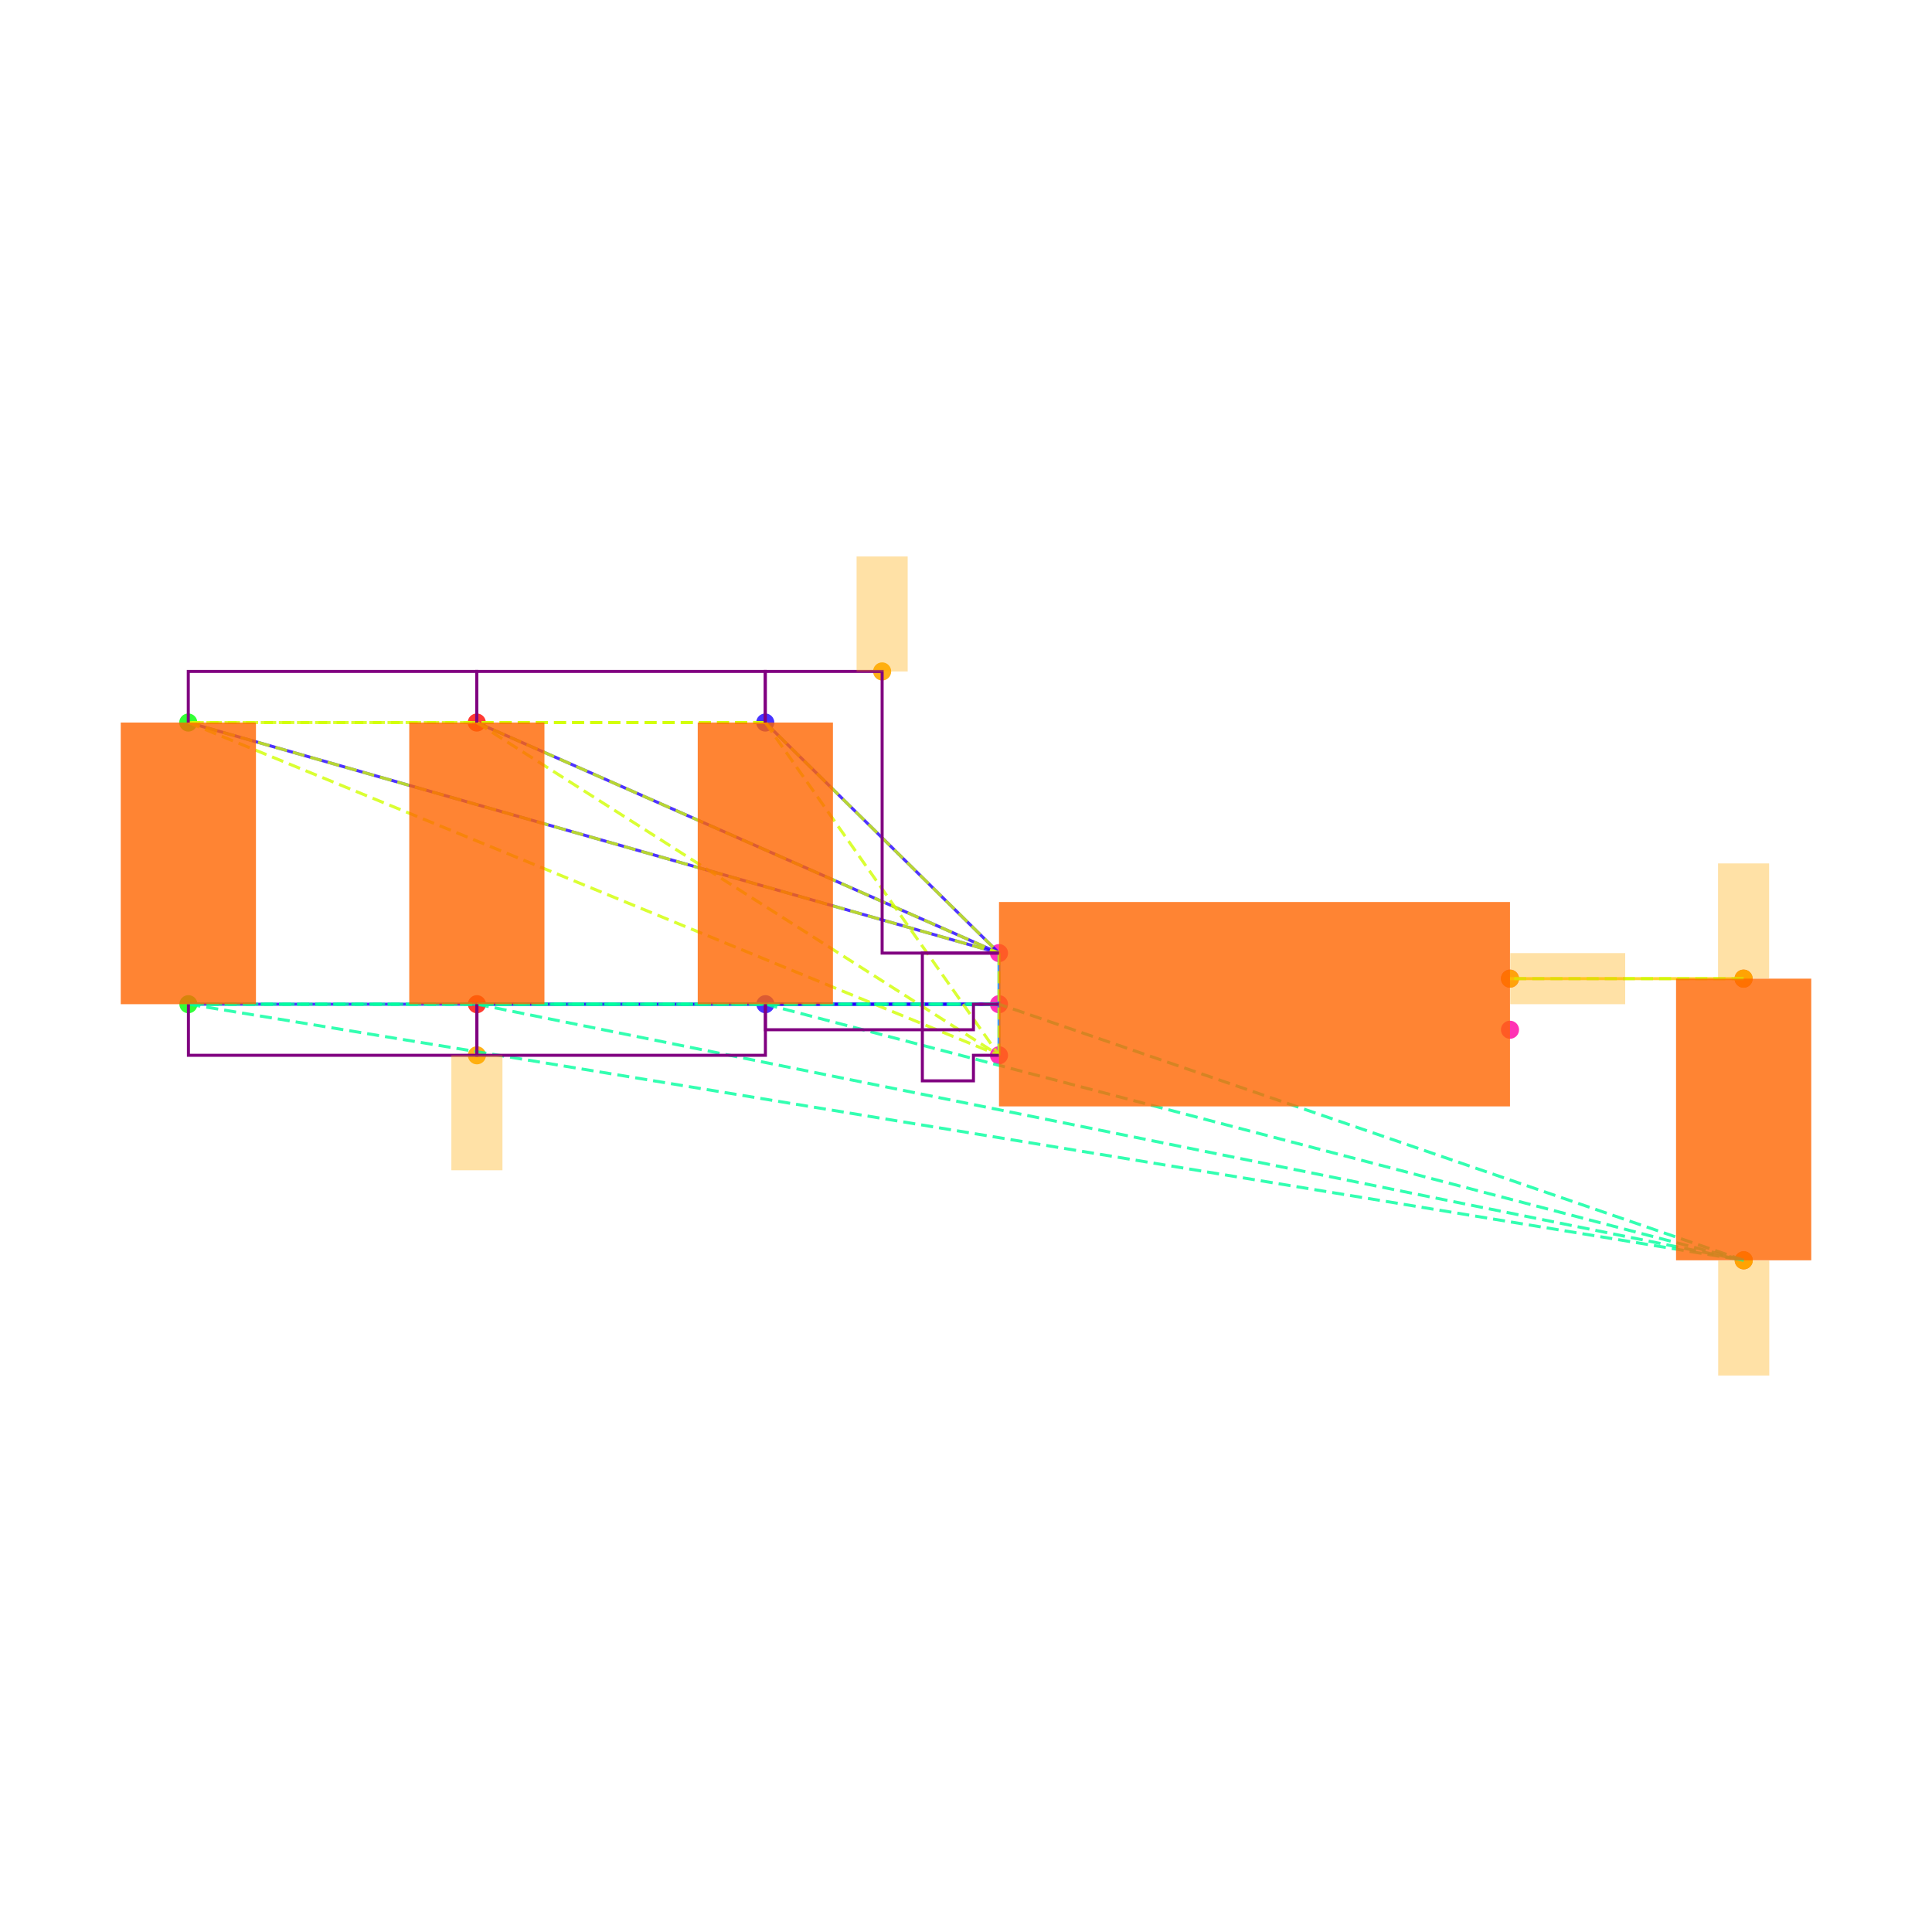
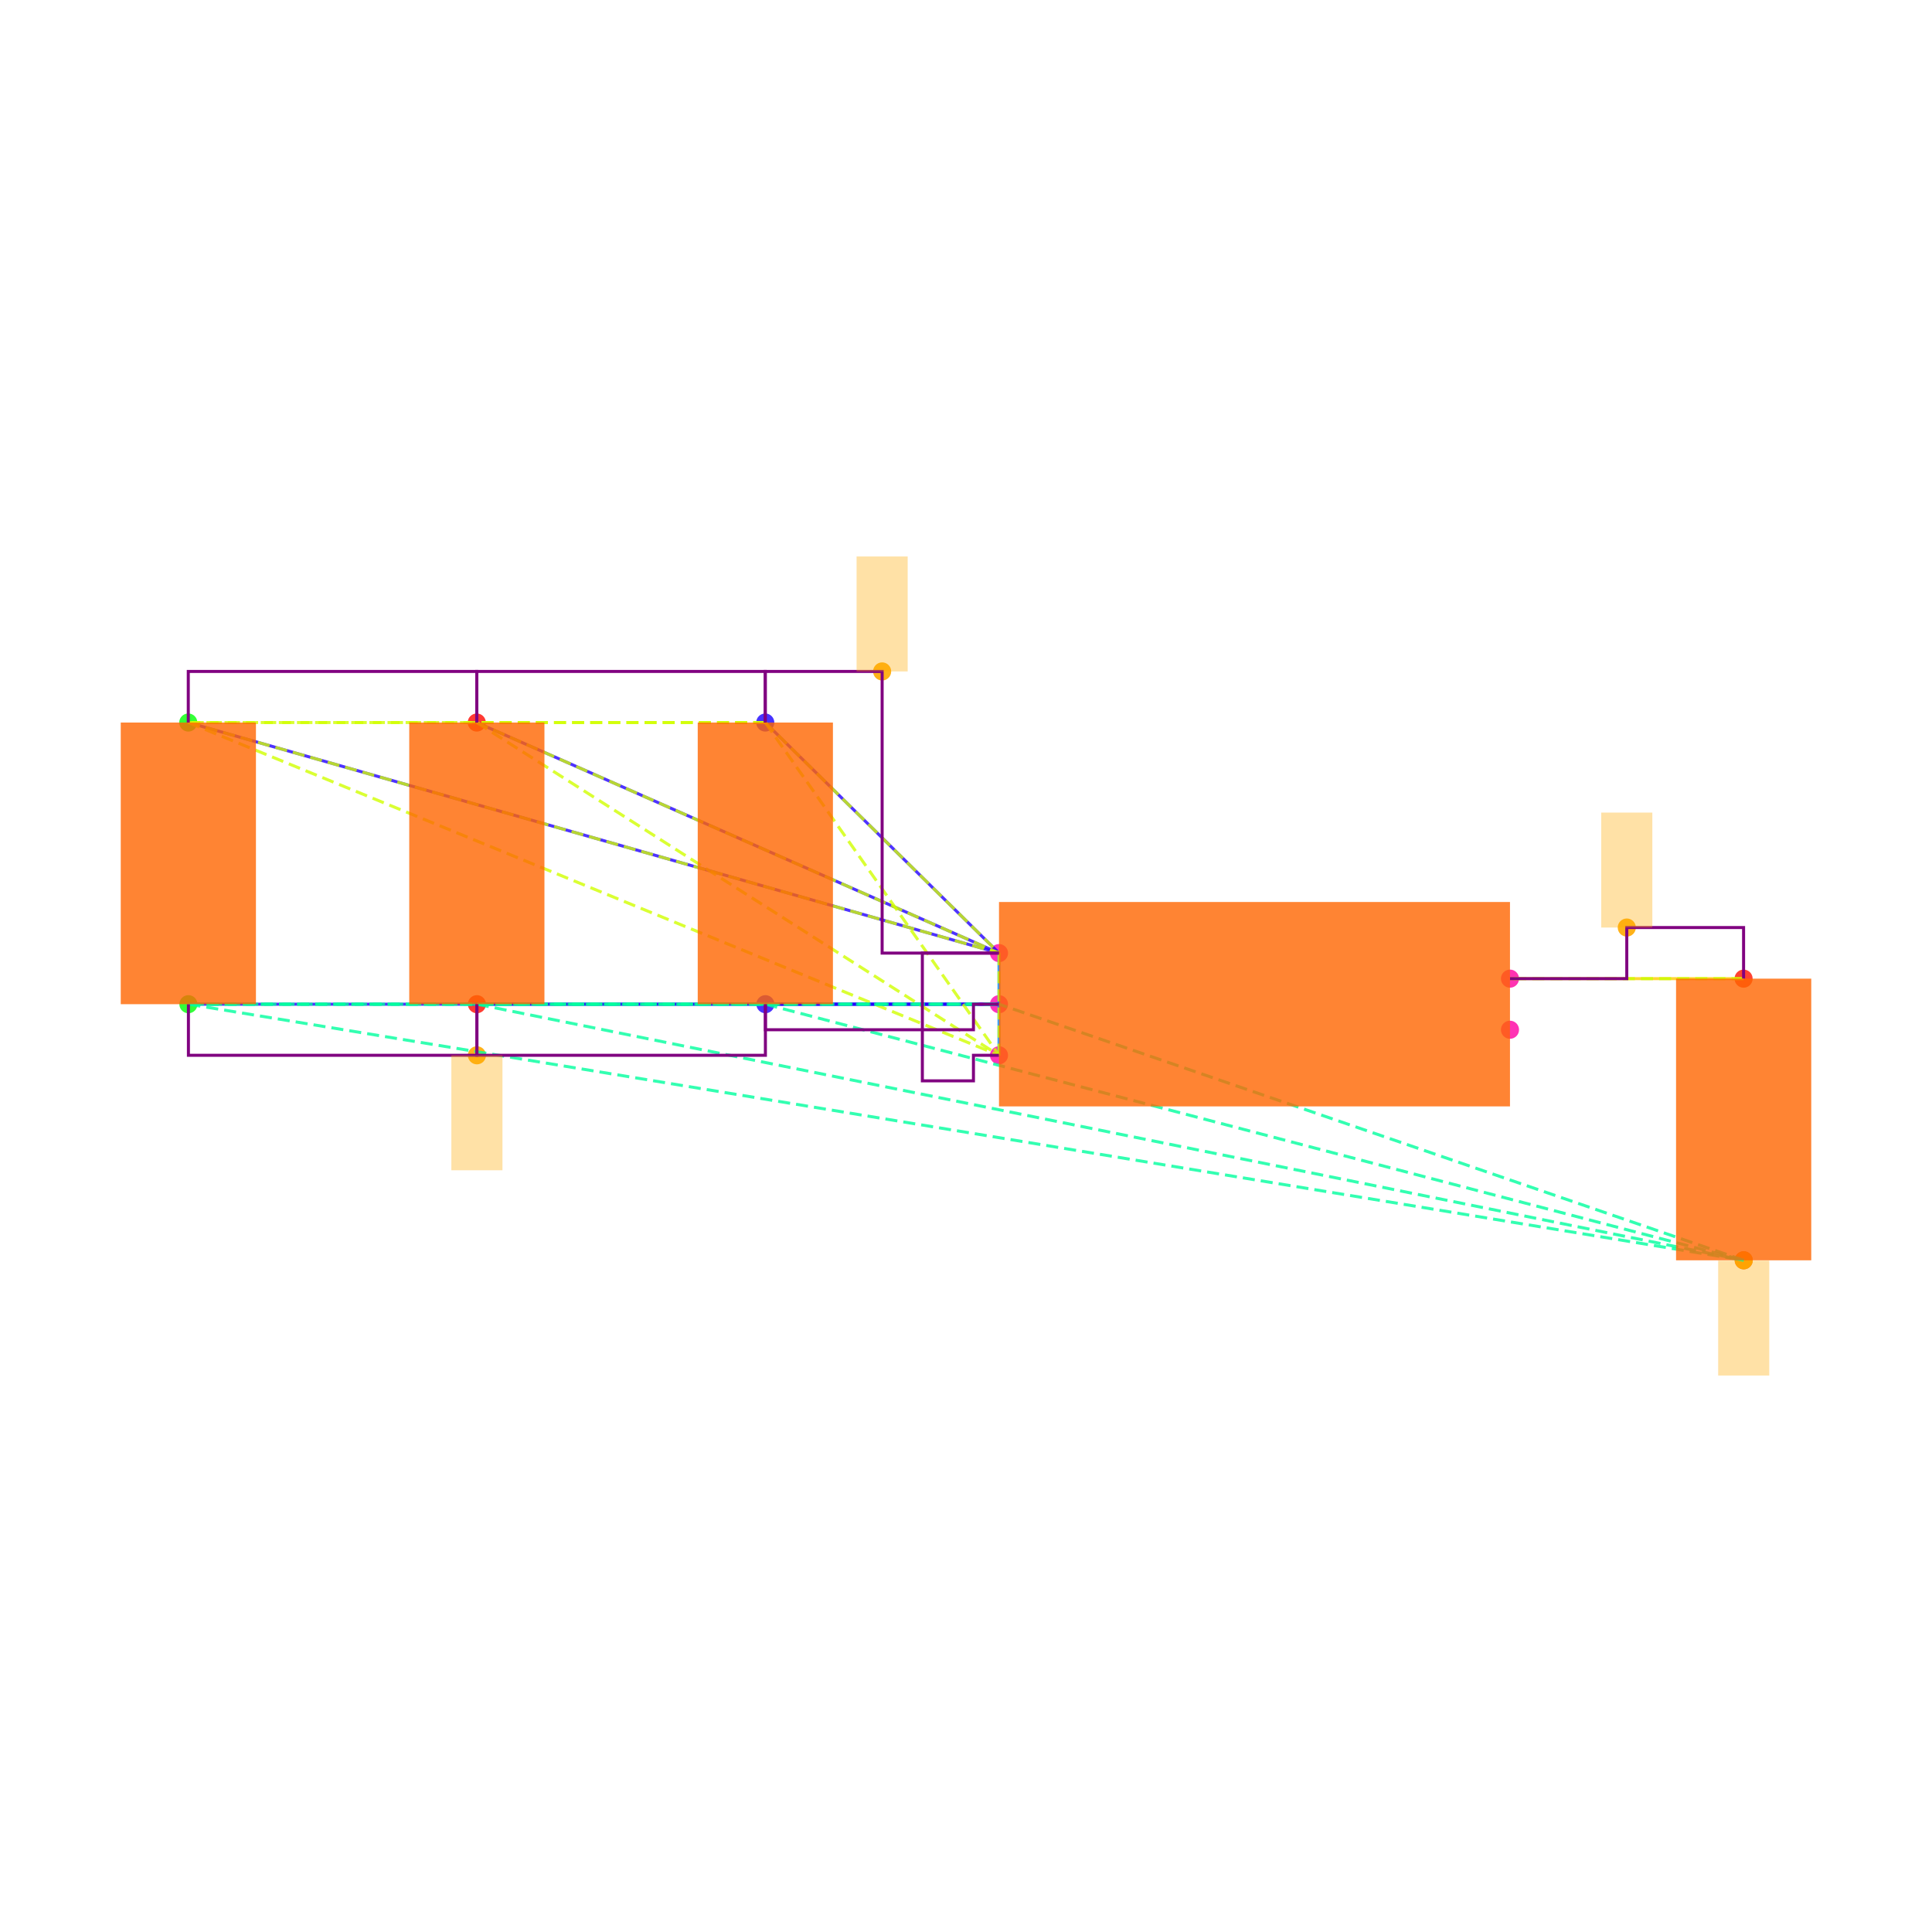
<svg xmlns="http://www.w3.org/2000/svg" width="640" height="640" viewBox="0 0 640 640">
  <rect width="100%" height="100%" fill="white" />
  <g>
    <circle data-type="point" data-label="C6.1 y+" data-x="-1.9148566499999995" data-y="1.1024186000000005" cx="253.503" cy="239.35" r="3" fill="hsl(246, 100%, 50%, 0.8)" />
  </g>
  <g>
    <circle data-type="point" data-label="C6.2 y-" data-x="-1.9143099500000003" data-y="0" cx="253.55" cy="332.653" r="3" fill="hsl(247, 100%, 50%, 0.8)" />
  </g>
  <g>
    <circle data-type="point" data-label="C1.1 y+" data-x="-4.173189849999999" data-y="1.1024186000000002" cx="62.37" cy="239.35" r="3" fill="hsl(121, 100%, 50%, 0.8)" />
  </g>
  <g>
    <circle data-type="point" data-label="C1.2 y-" data-x="-4.17264315" data-y="-2.220446049250313e-16" cx="62.416" cy="332.653" r="3" fill="hsl(122, 100%, 50%, 0.8)" />
  </g>
  <g>
    <circle data-type="point" data-label="C2.1 y+" data-x="-3.0440232499999995" data-y="1.1024186000000002" cx="157.937" cy="239.35" r="3" fill="hsl(2, 100%, 50%, 0.8)" />
  </g>
  <g>
    <circle data-type="point" data-label="C2.2 y-" data-x="-3.0434765500000003" data-y="-2.220446049250313e-16" cx="157.983" cy="332.653" r="3" fill="hsl(3, 100%, 50%, 0.8)" />
  </g>
  <g>
    <circle data-type="point" data-label="C5.1 y+" data-x="1.9143099500000003" data-y="0.09999999999999964" cx="577.584" cy="324.189" r="3" fill="hsl(5, 100%, 50%, 0.8)" />
  </g>
  <g>
    <circle data-type="point" data-label="C5.2 y-" data-x="1.9148566499999995" data-y="-1.0024186000000008" cx="577.63" cy="417.492" r="3" fill="hsl(6, 100%, 50%, 0.8)" />
  </g>
  <g>
    <circle data-type="point" data-label="U1.1 x-" data-x="-1" data-y="0.2" cx="330.932" cy="315.726" r="3" fill="hsl(319, 100%, 50%, 0.8)" />
  </g>
  <g>
    <circle data-type="point" data-label="U1.2 x-" data-x="-1" data-y="0" cx="330.932" cy="332.653" r="3" fill="hsl(320, 100%, 50%, 0.8)" />
  </g>
  <g>
    <circle data-type="point" data-label="U1.3 x-" data-x="-1" data-y="-0.2" cx="330.932" cy="349.58" r="3" fill="hsl(321, 100%, 50%, 0.8)" />
  </g>
  <g>
    <circle data-type="point" data-label="U1.4 x+" data-x="1" data-y="-0.1" cx="500.202" cy="341.116" r="3" fill="hsl(322, 100%, 50%, 0.8)" />
  </g>
  <g>
    <circle data-type="point" data-label="U1.5 x+" data-x="1" data-y="0.1" cx="500.202" cy="324.189" r="3" fill="hsl(323, 100%, 50%, 0.8)" />
  </g>
  <g>
    <circle data-type="point" data-label="" data-x="-1.4574283249999997" data-y="1.3024186000000004" cx="292.218" cy="222.423" r="3" fill="hsl(40, 100%, 50%, 0.9)" />
  </g>
  <g>
    <circle data-type="point" data-label="" data-x="-3.0434765500000003" data-y="-0.2000000000000004" cx="157.983" cy="349.58" r="3" fill="hsl(40, 100%, 50%, 0.9)" />
  </g>
  <g>
    <circle data-type="point" data-label="" data-x="1.9148566499999995" data-y="-1.0024186000000008" cx="577.63" cy="417.492" r="3" fill="hsl(40, 100%, 50%, 0.9)" />
  </g>
  <g>
-     <circle data-type="point" data-label="" data-x="1" data-y="0.1" cx="500.202" cy="324.189" r="3" fill="hsl(40, 100%, 50%, 0.9)" />
-   </g>
-   <g>
-     <circle data-type="point" data-label="" data-x="1.9143099500000003" data-y="0.09999999999999964" cx="577.584" cy="324.189" r="3" fill="hsl(40, 100%, 50%, 0.9)" />
+     <circle data-type="point" data-label="" data-x="1.4571549750000001" data-y="0.29999999999999966" cx="538.893" cy="307.262" r="3" fill="hsl(40, 100%, 50%, 0.9)" />
  </g>
  <g>
    <polyline data-points="-1,0.2 -1.9148566499999995,1.1024186000000005" data-type="line" data-label="" points="330.932,315.726 253.503,239.35" fill="none" stroke="hsl(248, 100%, 50%, 0.8)" stroke-width="1" />
  </g>
  <g>
    <polyline data-points="-1,0.2 -4.173189849999999,1.1024186000000002" data-type="line" data-label="" points="330.932,315.726 62.37,239.35" fill="none" stroke="hsl(248, 100%, 50%, 0.8)" stroke-width="1" />
  </g>
  <g>
    <polyline data-points="-1,0.2 -3.0440232499999995,1.1024186000000002" data-type="line" data-label="" points="330.932,315.726 157.937,239.35" fill="none" stroke="hsl(248, 100%, 50%, 0.8)" stroke-width="1" />
  </g>
  <g>
    <polyline data-points="-1,0 -1.9143099500000003,0" data-type="line" data-label="" points="330.932,332.653 253.55,332.653" fill="none" stroke="hsl(248, 100%, 50%, 0.8)" stroke-width="1" />
  </g>
  <g>
    <polyline data-points="-1,0 -4.17264315,-2.220446049250313e-16" data-type="line" data-label="" points="330.932,332.653 62.416,332.653" fill="none" stroke="hsl(248, 100%, 50%, 0.8)" stroke-width="1" />
  </g>
  <g>
    <polyline data-points="-1,0 -3.0434765500000003,-2.220446049250313e-16" data-type="line" data-label="" points="330.932,332.653 157.983,332.653" fill="none" stroke="hsl(248, 100%, 50%, 0.8)" stroke-width="1" />
  </g>
  <g>
    <polyline data-points="-1,-0.2 -1,0.2" data-type="line" data-label="" points="330.932,349.58 330.932,315.726" fill="none" stroke="hsl(208, 100%, 50%, 0.8)" stroke-width="1" />
  </g>
  <g>
    <polyline data-points="1,0.1 1.9143099500000003,0.09999999999999964" data-type="line" data-label="" points="500.202,324.189 577.584,324.189" fill="none" stroke="hsl(48, 100%, 50%, 0.8)" stroke-width="1" />
  </g>
  <g>
    <polyline data-points="-1.9148566499999995,1.1024186000000005 -4.173189849999999,1.1024186000000002" data-type="line" data-label="" points="253.503,239.35 62.37,239.35" fill="none" stroke="hsl(71, 100%, 50%, 0.8)" stroke-width="1" stroke-dasharray="4 2" />
  </g>
  <g>
    <polyline data-points="-1.9148566499999995,1.1024186000000005 -3.0440232499999995,1.1024186000000002" data-type="line" data-label="" points="253.503,239.35 157.937,239.35" fill="none" stroke="hsl(71, 100%, 50%, 0.8)" stroke-width="1" stroke-dasharray="4 2" />
  </g>
  <g>
    <polyline data-points="-1.9148566499999995,1.1024186000000005 -1,0.2" data-type="line" data-label="" points="253.503,239.35 330.932,315.726" fill="none" stroke="hsl(71, 100%, 50%, 0.8)" stroke-width="1" stroke-dasharray="4 2" />
  </g>
  <g>
    <polyline data-points="-1.9148566499999995,1.1024186000000005 -1,-0.2" data-type="line" data-label="" points="253.503,239.35 330.932,349.58" fill="none" stroke="hsl(71, 100%, 50%, 0.8)" stroke-width="1" stroke-dasharray="4 2" />
  </g>
  <g>
    <polyline data-points="-4.173189849999999,1.1024186000000002 -3.0440232499999995,1.1024186000000002" data-type="line" data-label="" points="62.37,239.35 157.937,239.35" fill="none" stroke="hsl(71, 100%, 50%, 0.8)" stroke-width="1" stroke-dasharray="4 2" />
  </g>
  <g>
    <polyline data-points="-4.173189849999999,1.1024186000000002 -1,0.2" data-type="line" data-label="" points="62.37,239.35 330.932,315.726" fill="none" stroke="hsl(71, 100%, 50%, 0.8)" stroke-width="1" stroke-dasharray="4 2" />
  </g>
  <g>
    <polyline data-points="-4.173189849999999,1.1024186000000002 -1,-0.2" data-type="line" data-label="" points="62.37,239.35 330.932,349.58" fill="none" stroke="hsl(71, 100%, 50%, 0.8)" stroke-width="1" stroke-dasharray="4 2" />
  </g>
  <g>
    <polyline data-points="-3.0440232499999995,1.1024186000000002 -1,0.2" data-type="line" data-label="" points="157.937,239.35 330.932,315.726" fill="none" stroke="hsl(71, 100%, 50%, 0.8)" stroke-width="1" stroke-dasharray="4 2" />
  </g>
  <g>
    <polyline data-points="-3.0440232499999995,1.1024186000000002 -1,-0.2" data-type="line" data-label="" points="157.937,239.35 330.932,349.58" fill="none" stroke="hsl(71, 100%, 50%, 0.8)" stroke-width="1" stroke-dasharray="4 2" />
  </g>
  <g>
    <polyline data-points="-1,0.2 -1,-0.2" data-type="line" data-label="" points="330.932,315.726 330.932,349.58" fill="none" stroke="hsl(71, 100%, 50%, 0.8)" stroke-width="1" stroke-dasharray="4 2" />
  </g>
  <g>
    <polyline data-points="-1.9143099500000003,0 -4.17264315,-2.220446049250313e-16" data-type="line" data-label="" points="253.55,332.653 62.416,332.653" fill="none" stroke="hsl(157, 100%, 50%, 0.8)" stroke-width="1" stroke-dasharray="4 2" />
  </g>
  <g>
    <polyline data-points="-1.9143099500000003,0 -3.0434765500000003,-2.220446049250313e-16" data-type="line" data-label="" points="253.55,332.653 157.983,332.653" fill="none" stroke="hsl(157, 100%, 50%, 0.8)" stroke-width="1" stroke-dasharray="4 2" />
  </g>
  <g>
    <polyline data-points="-1.9143099500000003,0 1.9148566499999995,-1.0024186000000008" data-type="line" data-label="" points="253.55,332.653 577.63,417.492" fill="none" stroke="hsl(157, 100%, 50%, 0.8)" stroke-width="1" stroke-dasharray="4 2" />
  </g>
  <g>
    <polyline data-points="-1.9143099500000003,0 -1,0" data-type="line" data-label="" points="253.55,332.653 330.932,332.653" fill="none" stroke="hsl(157, 100%, 50%, 0.8)" stroke-width="1" stroke-dasharray="4 2" />
  </g>
  <g>
    <polyline data-points="-4.17264315,-2.220446049250313e-16 -3.0434765500000003,-2.220446049250313e-16" data-type="line" data-label="" points="62.416,332.653 157.983,332.653" fill="none" stroke="hsl(157, 100%, 50%, 0.8)" stroke-width="1" stroke-dasharray="4 2" />
  </g>
  <g>
    <polyline data-points="-4.17264315,-2.220446049250313e-16 1.9148566499999995,-1.0024186000000008" data-type="line" data-label="" points="62.416,332.653 577.63,417.492" fill="none" stroke="hsl(157, 100%, 50%, 0.8)" stroke-width="1" stroke-dasharray="4 2" />
  </g>
  <g>
    <polyline data-points="-4.17264315,-2.220446049250313e-16 -1,0" data-type="line" data-label="" points="62.416,332.653 330.932,332.653" fill="none" stroke="hsl(157, 100%, 50%, 0.8)" stroke-width="1" stroke-dasharray="4 2" />
  </g>
  <g>
    <polyline data-points="-3.0434765500000003,-2.220446049250313e-16 1.9148566499999995,-1.0024186000000008" data-type="line" data-label="" points="157.983,332.653 577.63,417.492" fill="none" stroke="hsl(157, 100%, 50%, 0.8)" stroke-width="1" stroke-dasharray="4 2" />
  </g>
  <g>
    <polyline data-points="-3.0434765500000003,-2.220446049250313e-16 -1,0" data-type="line" data-label="" points="157.983,332.653 330.932,332.653" fill="none" stroke="hsl(157, 100%, 50%, 0.8)" stroke-width="1" stroke-dasharray="4 2" />
  </g>
  <g>
    <polyline data-points="1.9148566499999995,-1.0024186000000008 -1,0" data-type="line" data-label="" points="577.63,417.492 330.932,332.653" fill="none" stroke="hsl(157, 100%, 50%, 0.8)" stroke-width="1" stroke-dasharray="4 2" />
  </g>
  <g>
    <polyline data-points="1.9143099500000003,0.09999999999999964 1,0.1" data-type="line" data-label="" points="577.584,324.189 500.202,324.189" fill="none" stroke="hsl(73, 100%, 50%, 0.8)" stroke-width="1" stroke-dasharray="4 2" />
  </g>
  <g>
    <polyline data-points="-3.0440232499999995,1.1024186000000002 -3.0440232499999995,1.3024186000000004 -4.173189849999999,1.3024186000000004 -4.173189849999999,1.1024186000000002" data-type="line" data-label="" points="157.937,239.35 157.937,222.423 62.37,222.423 62.37,239.35" fill="none" stroke="purple" stroke-width="1" />
  </g>
  <g>
    <polyline data-points="-1.9148566499999995,1.1024186000000002 -1.9148566499999995,1.3024186000000004 -3.0440232499999995,1.3024186000000004 -3.0440232499999995,1.1024186000000002" data-type="line" data-label="" points="253.503,239.35 253.503,222.423 157.937,222.423 157.937,239.35" fill="none" stroke="purple" stroke-width="1" />
  </g>
  <g>
    <polyline data-points="-1,0.20000000000000018 -1.4574283249999997,0.20000000000000018 -1.4574283249999997,1.3024186000000004 -1.9148566499999995,1.3024186000000004 -1.9148566499999995,1.1024186000000005" data-type="line" data-label="" points="330.932,315.726 292.218,315.726 292.218,222.423 253.503,222.423 253.503,239.35" fill="none" stroke="purple" stroke-width="1" />
  </g>
  <g>
    <polyline data-points="-1,-0.2 -1.1,-0.2 -1.1,-0.30000000000000004 -1.3,-0.30000000000000004 -1.3,0.2 -1,0.2" data-type="line" data-label="" points="330.932,349.58 322.469,349.58 322.469,358.043 305.542,358.043 305.542,315.726 330.932,315.726" fill="none" stroke="purple" stroke-width="1" />
  </g>
  <g>
    <polyline data-points="-3.0434765500000003,-2.220446049250313e-16 -3.0434765500000003,-0.2000000000000004 -4.17264315,-0.2000000000000004 -4.17264315,-2.220446049250313e-16" data-type="line" data-label="" points="157.983,332.653 157.983,349.58 62.416,349.58 62.416,332.653" fill="none" stroke="purple" stroke-width="1" />
  </g>
  <g>
    <polyline data-points="-1.9143099500000003,-2.220446049250313e-16 -1.9143099500000003,-0.2000000000000004 -3.0434765500000003,-0.2000000000000004 -3.0434765500000003,-2.220446049250313e-16" data-type="line" data-label="" points="253.55,332.653 253.55,349.58 157.983,349.58 157.983,332.653" fill="none" stroke="purple" stroke-width="1" />
  </g>
  <g>
    <polyline data-points="-1,0 -1.0999999999999999,0 -1.0999999999999999,-0.09999999999999995 -1.9143099500000003,-0.09999999999999995 -1.9143099500000003,0" data-type="line" data-label="" points="330.932,332.653 322.469,332.653 322.469,341.116 253.55,341.116 253.55,332.653" fill="none" stroke="purple" stroke-width="1" />
  </g>
  <g>
+     <polyline data-points="1,0.1 1.4571549750000001,0.1 1.4571549750000001,0.29999999999999966 1.9143099500000003,0.29999999999999966 1.9143099500000003,0.09999999999999964" data-type="line" data-label="" points="500.202,324.189 538.893,324.189 538.893,307.262 577.584,307.262 577.584,324.189" fill="none" stroke="purple" stroke-width="1" />
+   </g>
+   <g>
    <rect data-type="rect" data-label="schematic_component_0" data-x="-1.9145832999999999" data-y="0.5512093000000002" x="231.133" y="239.35" width="44.786" height="93.303" fill="hsl(24, 100%, 50%, 0.8)" stroke="black" stroke-width="0.012" />
  </g>
  <g>
    <rect data-type="rect" data-label="schematic_component_1" data-x="-4.1729164999999995" data-y="0.5512093" x="40" y="239.35" width="44.786" height="93.303" fill="hsl(24, 100%, 50%, 0.8)" stroke="black" stroke-width="0.012" />
  </g>
  <g>
    <rect data-type="rect" data-label="schematic_component_2" data-x="-3.0437499" data-y="0.5512093" x="135.567" y="239.35" width="44.786" height="93.303" fill="hsl(24, 100%, 50%, 0.8)" stroke="black" stroke-width="0.012" />
  </g>
  <g>
    <rect data-type="rect" data-label="schematic_component_3" data-x="1.9145832999999999" data-y="-0.4512093000000006" x="555.214" y="324.189" width="44.786" height="93.303" fill="hsl(24, 100%, 50%, 0.8)" stroke="black" stroke-width="0.012" />
  </g>
  <g>
    <rect data-type="rect" data-label="schematic_component_4" data-x="0" data-y="0" x="330.932" y="298.799" width="169.27" height="67.708" fill="hsl(24, 100%, 50%, 0.8)" stroke="black" stroke-width="0.012" />
  </g>
  <g>
    <rect data-type="rect" data-label="" data-x="-1.4574283249999997" data-y="1.5274186000000005" x="283.754" y="184.337" width="16.927" height="38.086" fill="hsl(40, 100%, 50%, 0.35)" stroke="black" stroke-width="0.012" />
  </g>
  <g>
    <rect data-type="rect" data-label="" data-x="-3.0434765500000003" data-y="-0.4250000000000004" x="149.519" y="349.58" width="16.927" height="38.086" fill="hsl(40, 100%, 50%, 0.35)" stroke="black" stroke-width="0.012" />
  </g>
  <g>
    <rect data-type="rect" data-label="" data-x="1.9148566499999995" data-y="-1.2284186000000008" x="569.167" y="417.577" width="16.927" height="38.086" fill="hsl(40, 100%, 50%, 0.35)" stroke="black" stroke-width="0.012" />
  </g>
  <g>
-     <rect data-type="rect" data-label="" data-x="1.226" data-y="0.1" x="500.286" y="315.726" width="38.086" height="16.927" fill="hsl(40, 100%, 50%, 0.35)" stroke="black" stroke-width="0.012" />
-   </g>
-   <g>
-     <rect data-type="rect" data-label="" data-x="1.9143099500000003" data-y="0.3259999999999996" x="569.12" y="286.019" width="16.927" height="38.086" fill="hsl(40, 100%, 50%, 0.35)" stroke="black" stroke-width="0.012" />
+     <rect data-type="rect" data-label="" data-x="1.4571549750000001" data-y="0.5249999999999997" x="530.429" y="269.177" width="16.927" height="38.086" fill="hsl(40, 100%, 50%, 0.35)" stroke="black" stroke-width="0.012" />
  </g>
  <g id="crosshair" style="display: none">
    <line id="crosshair-h" y1="0" y2="640" stroke="#666" stroke-width="0.5" />
    <line id="crosshair-v" x1="0" x2="640" stroke="#666" stroke-width="0.5" />
    <text id="coordinates" font-family="monospace" font-size="12" fill="#666" />
  </g>
</svg>
